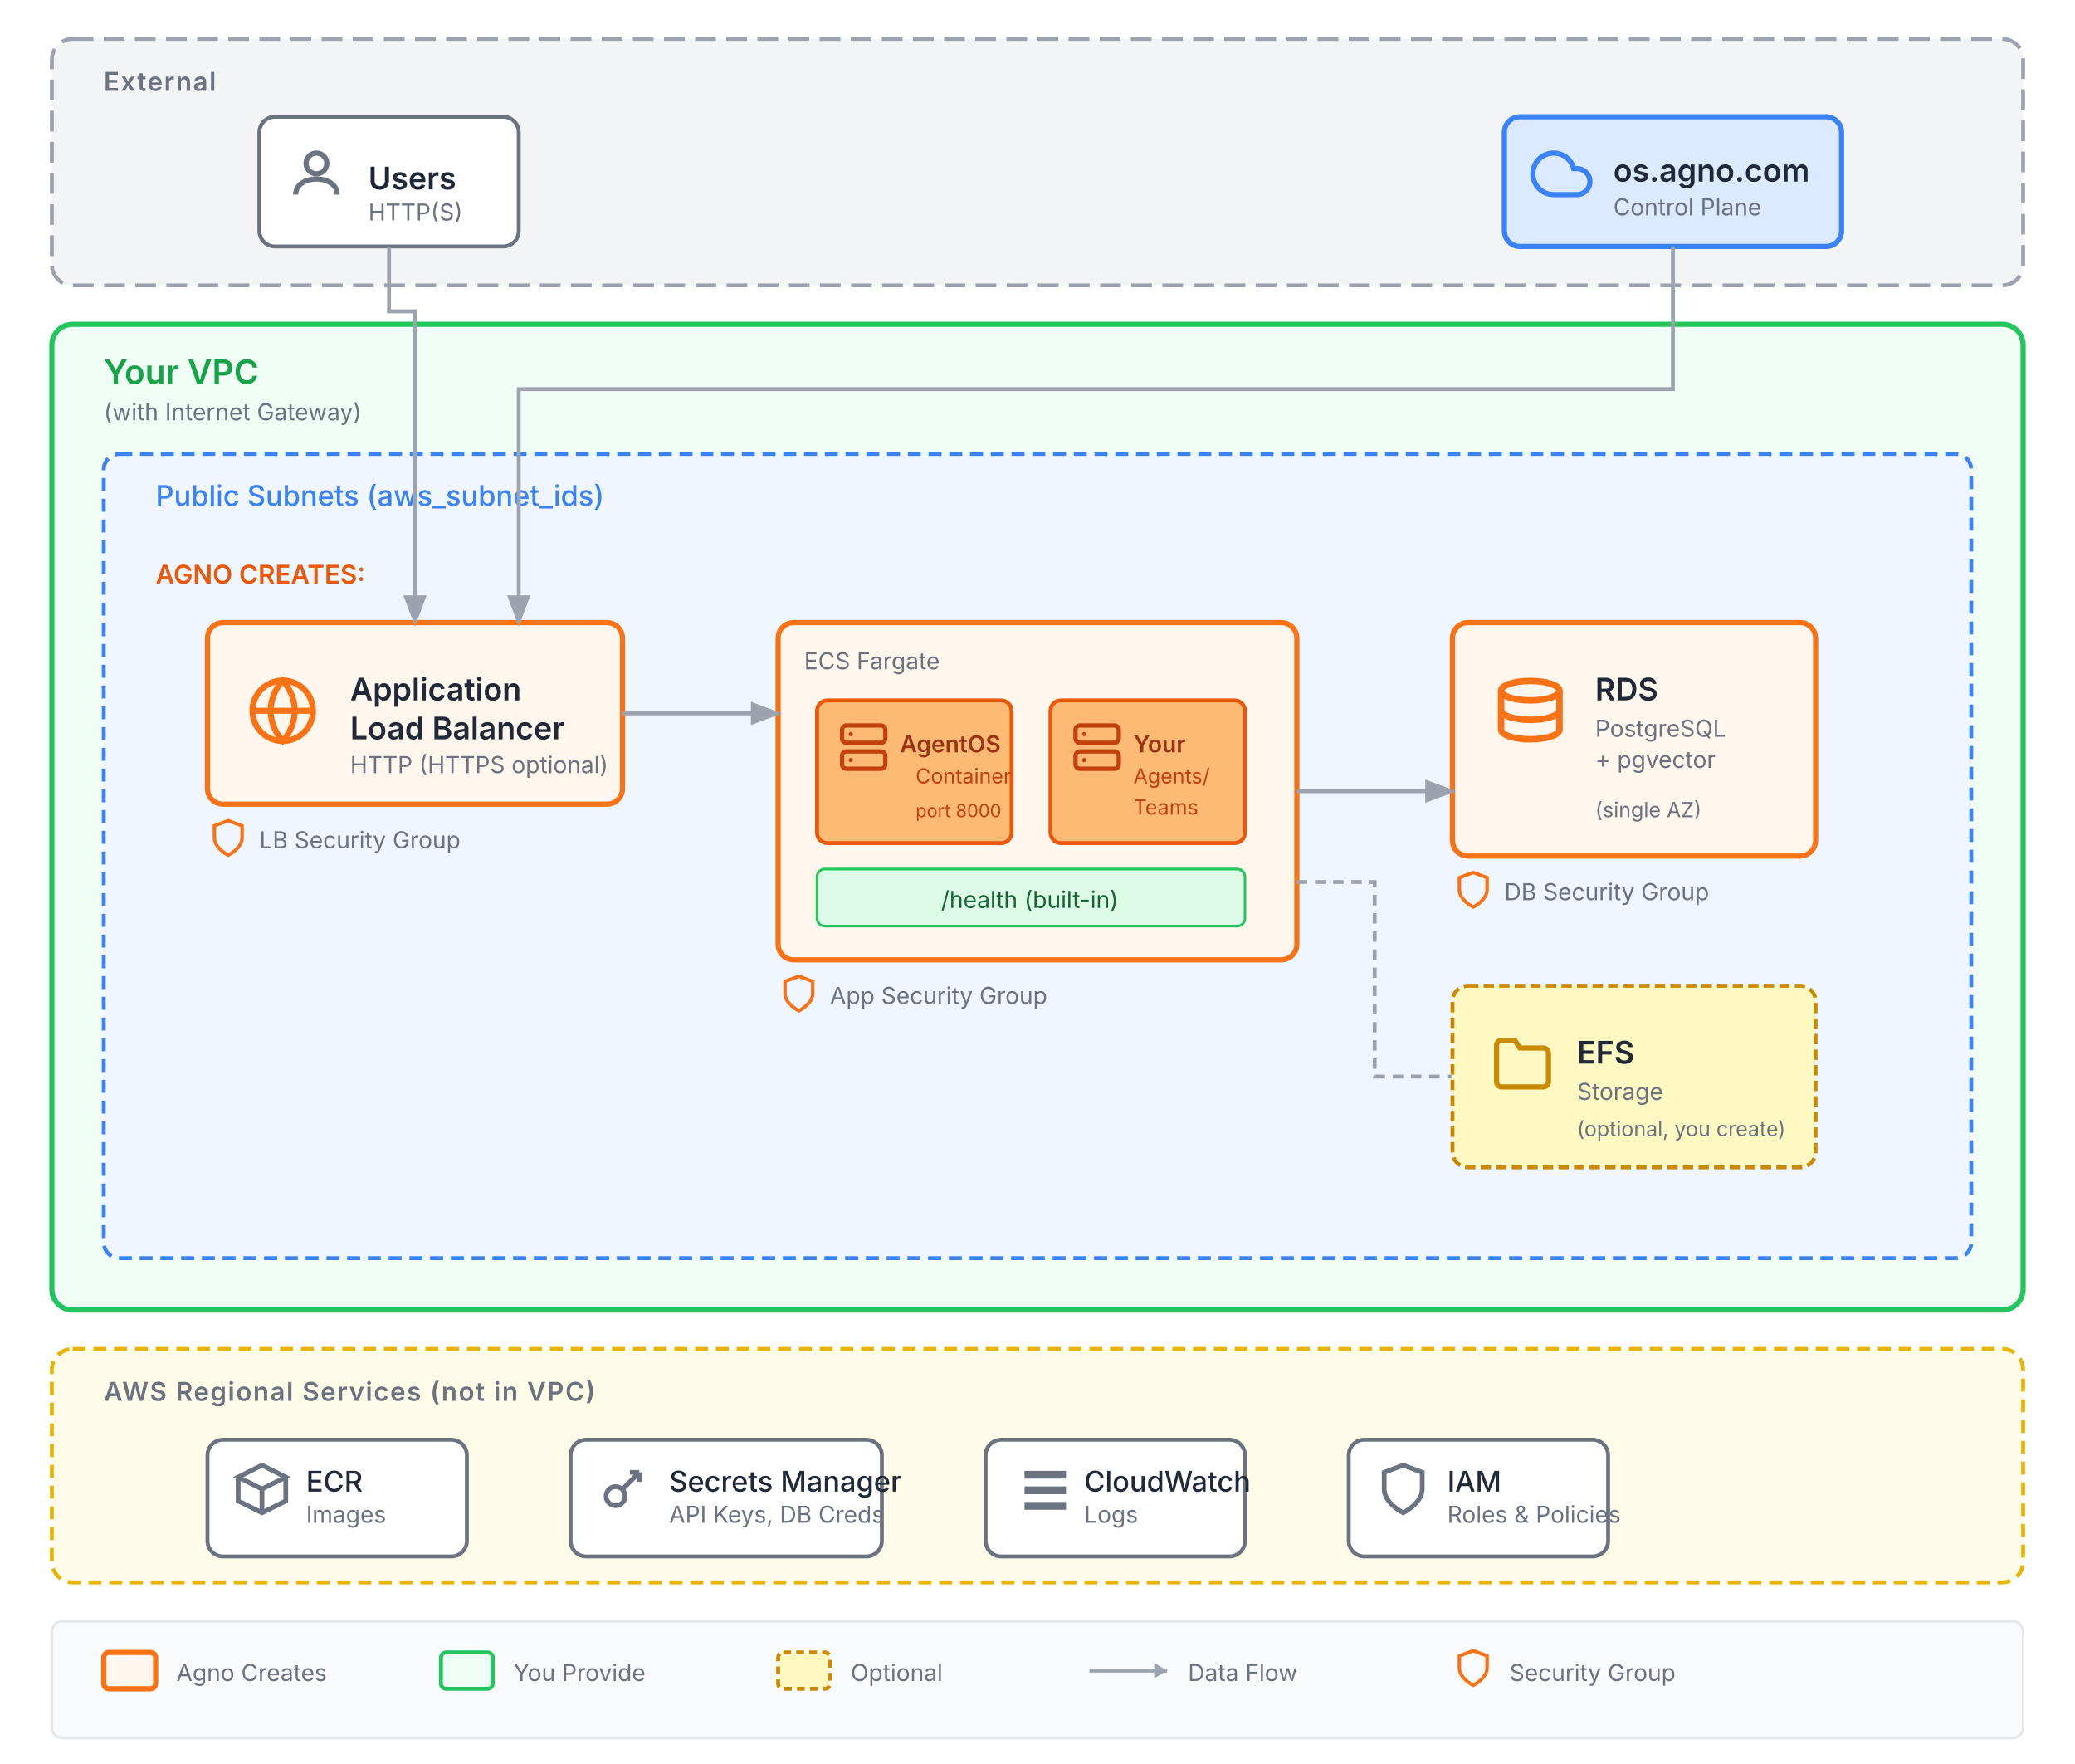
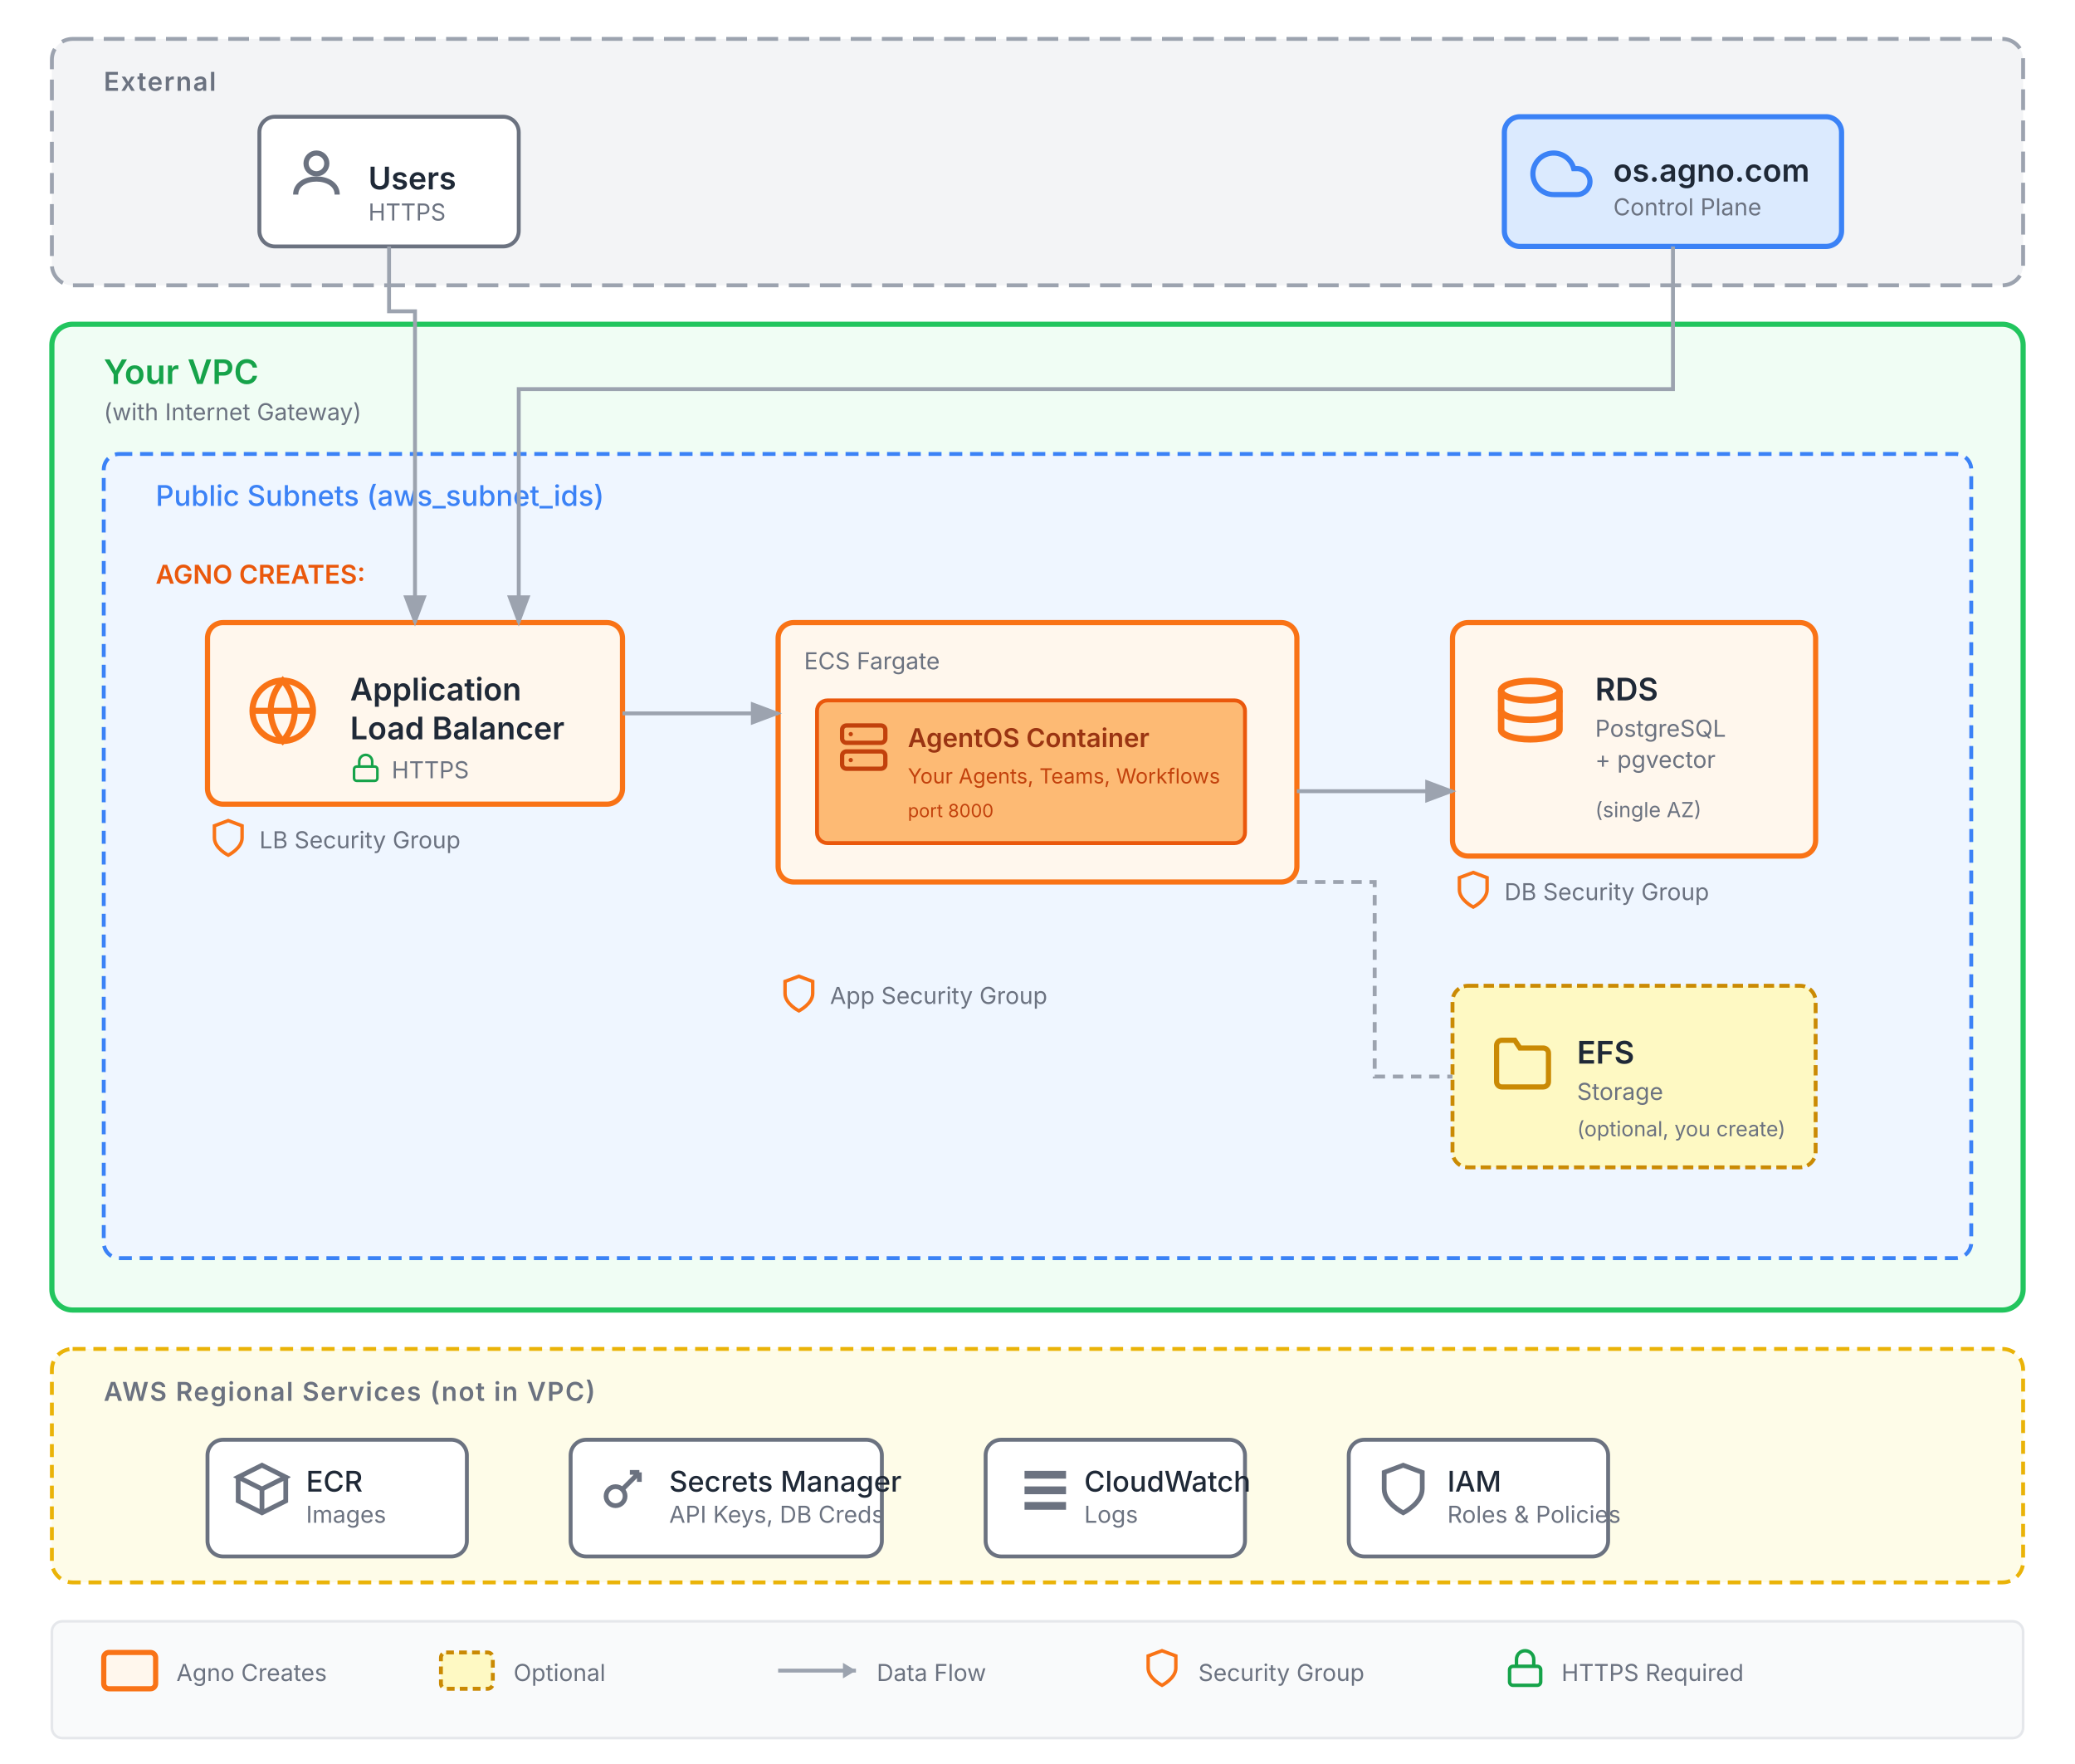
<svg xmlns="http://www.w3.org/2000/svg" viewBox="0 0 800 680" font-family="system-ui, -apple-system, sans-serif">
  <defs>
    <style>
      .external-zone { fill: #f3f4f6; stroke: #9ca3af; stroke-width: 1.5; stroke-dasharray: 8,4; }
      .vpc-border { fill: #f0fdf4; stroke: #22c55e; stroke-width: 2; }
      .subnet-border { fill: #eff6ff; stroke: #3b82f6; stroke-width: 1.5; stroke-dasharray: 5,3; }
      .regional-zone { fill: #fefce8; stroke: #eab308; stroke-width: 1.5; stroke-dasharray: 5,3; }
      .service-box { fill: #fff; stroke: #6b7280; stroke-width: 1.5; rx: 6; }
      .agno-creates { fill: #fff7ed; stroke: #f97316; stroke-width: 2; rx: 6; }
      .user-provides { fill: #f0fdf4; stroke: #22c55e; stroke-width: 1.5; rx: 6; }
      .label { font-size: 11px; fill: #1f2937; font-weight: 500; }
      .label-small { font-size: 9px; fill: #6b7280; }
      .label-bold { font-size: 12px; fill: #1f2937; font-weight: 600; }
      .zone-label { font-size: 10px; fill: #6b7280; font-weight: 600; text-transform: uppercase; letter-spacing: 0.5px; }
      .arrow { stroke: #9ca3af; stroke-width: 1.5; fill: none; marker-end: url(#arrowhead); }
      .arrow-dashed { stroke: #9ca3af; stroke-width: 1.5; fill: none; stroke-dasharray: 4,3; }
    </style>
    <marker id="arrowhead" markerWidth="8" markerHeight="6" refX="7" refY="3" orient="auto">
      <polygon points="0 0, 8 3, 0 6" fill="#9ca3af" />
    </marker>
    <symbol id="icon-user" viewBox="0 0 24 24">
      <circle cx="12" cy="8" r="4" fill="none" stroke="currentColor" stroke-width="2" />
      <path d="M4 20c0-4 4-6 8-6s8 2 8 6" fill="none" stroke="currentColor" stroke-width="2" />
    </symbol>
    <symbol id="icon-cloud" viewBox="0 0 24 24">
      <path d="M18 10h-1.26A8 8 0 109 20h9a5 5 0 000-10z" fill="none" stroke="currentColor" stroke-width="2" />
    </symbol>
    <symbol id="icon-server" viewBox="0 0 24 24">
      <rect x="2" y="2" width="20" height="8" rx="2" fill="none" stroke="currentColor" stroke-width="2" />
      <rect x="2" y="14" width="20" height="8" rx="2" fill="none" stroke="currentColor" stroke-width="2" />
      <circle cx="6" cy="6" r="1" fill="currentColor" />
      <circle cx="6" cy="18" r="1" fill="currentColor" />
    </symbol>
    <symbol id="icon-database" viewBox="0 0 24 24">
      <ellipse cx="12" cy="5" rx="9" ry="3" fill="none" stroke="currentColor" stroke-width="2" />
      <path d="M21 5v6c0 1.66-4 3-9 3s-9-1.34-9-3V5" fill="none" stroke="currentColor" stroke-width="2" />
      <path d="M21 11v6c0 1.66-4 3-9 3s-9-1.34-9-3v-6" fill="none" stroke="currentColor" stroke-width="2" />
    </symbol>
    <symbol id="icon-key" viewBox="0 0 24 24">
      <circle cx="8" cy="15" r="4" fill="none" stroke="currentColor" stroke-width="2" />
      <path d="M11 12l7-7m0 0h-4m4 0v4" fill="none" stroke="currentColor" stroke-width="2" />
    </symbol>
    <symbol id="icon-package" viewBox="0 0 24 24">
      <path d="M12 2L2 7l10 5 10-5-10-5z" fill="none" stroke="currentColor" stroke-width="2" />
      <path d="M2 7v10l10 5 10-5V7" fill="none" stroke="currentColor" stroke-width="2" />
      <path d="M12 12v10" fill="none" stroke="currentColor" stroke-width="2" />
    </symbol>
    <symbol id="icon-folder" viewBox="0 0 24 24">
      <path d="M22 19a2 2 0 01-2 2H4a2 2 0 01-2-2V5a2 2 0 012-2h5l2 3h9a2 2 0 012 2z" fill="none" stroke="currentColor" stroke-width="2" />
    </symbol>
    <symbol id="icon-shield" viewBox="0 0 24 24">
      <path d="M12 22s8-4 8-10V5l-8-3-8 3v7c0 6 8 10 8 10z" fill="none" stroke="currentColor" stroke-width="2" />
    </symbol>
    <symbol id="icon-globe" viewBox="0 0 24 24">
      <circle cx="12" cy="12" r="10" fill="none" stroke="currentColor" stroke-width="2" />
      <path d="M2 12h20M12 2a15.3 15.3 0 014 10 15.3 15.3 0 01-4 10 15.3 15.3 0 01-4-10 15.3 15.3 0 014-10z" fill="none" stroke="currentColor" stroke-width="2" />
    </symbol>
+     <symbol id="icon-lock" viewBox="0 0 24 24">
+       <rect x="3" y="11" width="18" height="11" rx="2" fill="none" stroke="currentColor" stroke-width="2" />
+       <path d="M7 11V7a5 5 0 0110 0v4" fill="none" stroke="currentColor" stroke-width="2" />
+     </symbol>
  </defs>
  <rect width="800" height="680" fill="#ffffff" />
  <rect class="external-zone" x="20" y="15" width="760" height="95" rx="8" />
  <text class="zone-label" x="40" y="35">External</text>
  <g transform="translate(100, 45)">
    <rect class="service-box" x="0" y="0" width="100" height="50" rx="6" />
    <use href="#icon-user" x="10" y="10" width="24" height="24" style="color:#6b7280" />
    <text class="label-bold" x="42" y="28">Users</text>
-     <text class="label-small" x="42" y="40">HTTP(S)</text>
+     <text class="label-small" x="42" y="40">HTTPS</text>
  </g>
  <g transform="translate(580, 45)">
    <rect x="0" y="0" width="130" height="50" style="fill:#dbeafe;stroke:#3b82f6;stroke-width:2" rx="6" />
    <use href="#icon-cloud" x="10" y="10" width="24" height="24" style="color:#3b82f6" />
    <text class="label-bold" x="42" y="25" fill="#1e40af">os.agno.com</text>
    <text class="label-small" x="42" y="38" fill="#3b82f6">Control Plane</text>
  </g>
  <rect class="vpc-border" x="20" y="125" width="760" height="380" rx="8" />
  <text x="40" y="148" fill="#16a34a" font-size="13" font-weight="600">Your VPC</text>
  <text x="40" y="162" fill="#6b7280" font-size="9">(with Internet Gateway)</text>
  <rect class="subnet-border" x="40" y="175" width="720" height="310" rx="6" />
  <text x="60" y="195" fill="#3b82f6" font-size="11" font-weight="500">Public Subnets (aws_subnet_ids)</text>
  <text x="60" y="225" fill="#ea580c" font-size="10" font-weight="600">AGNO CREATES:</text>
  <g transform="translate(80, 240)">
    <rect class="agno-creates" x="0" y="0" width="160" height="70" />
    <use href="#icon-globe" x="15" y="20" width="28" height="28" style="color:#f97316" />
    <text class="label-bold" x="55" y="30" fill="#c2410c">Application</text>
    <text class="label-bold" x="55" y="45" fill="#c2410c">Load Balancer</text>
-     <text class="label-small" x="55" y="58">HTTP (HTTPS optional)</text>
+     <g transform="translate(55, 50)">
+       <use href="#icon-lock" x="0" y="0" width="12" height="12" style="color:#16a34a" />
+       <text class="label-small" x="16" y="10" fill="#16a34a">HTTPS</text>
+     </g>
  </g>
  <g transform="translate(80, 315)">
    <use href="#icon-shield" x="0" y="0" width="16" height="16" style="color:#f97316" />
    <text class="label-small" x="20" y="12" fill="#ea580c">LB Security Group</text>
  </g>
  <g transform="translate(300, 240)">
-     <rect class="agno-creates" x="0" y="0" width="200" height="130" />
+     <rect class="agno-creates" x="0" y="0" width="200" height="100" />
    <text class="label-small" x="10" y="18" fill="#c2410c">ECS Fargate</text>
    <g transform="translate(15, 30)">
-       <rect x="0" y="0" width="75" height="55" style="fill:#fdba74;stroke:#ea580c;stroke-width:1.5" rx="4" />
+       <rect x="0" y="0" width="165" height="55" style="fill:#fdba74;stroke:#ea580c;stroke-width:1.5" rx="4" />
      <use href="#icon-server" x="8" y="8" width="20" height="20" style="color:#c2410c" />
-       <text style="font-size:9px;fill:#9a3412;font-weight:600" x="32" y="20">AgentOS</text>
-       <text style="font-size:8px;fill:#c2410c" x="38" y="32">Container</text>
-       <text style="font-size:7px;fill:#c2410c" x="38" y="45">port 8000</text>
-     </g>
-     <g transform="translate(105, 30)">
-       <rect x="0" y="0" width="75" height="55" style="fill:#fdba74;stroke:#ea580c;stroke-width:1.5" rx="4" />
-       <use href="#icon-server" x="8" y="8" width="20" height="20" style="color:#c2410c" />
-       <text style="font-size:9px;fill:#9a3412;font-weight:600" x="32" y="20">Your</text>
-       <text style="font-size:8px;fill:#c2410c" x="32" y="32">Agents/</text>
-       <text style="font-size:8px;fill:#c2410c" x="32" y="44">Teams</text>
-     </g>
-     <g transform="translate(15, 95)">
-       <rect x="0" y="0" width="165" height="22" style="fill:#dcfce7;stroke:#22c55e;stroke-width:1" rx="3" />
-       <text style="font-size:9px;fill:#166534" x="82" y="15" text-anchor="middle">/health (built-in)</text>
+       <text style="font-size:10px;fill:#9a3412;font-weight:600" x="35" y="18">AgentOS Container</text>
+       <text style="font-size:8px;fill:#c2410c" x="35" y="32">Your Agents, Teams, Workflows</text>
+       <text style="font-size:7px;fill:#c2410c" x="35" y="45">port 8000</text>
    </g>
  </g>
  <g transform="translate(300, 375)">
    <use href="#icon-shield" x="0" y="0" width="16" height="16" style="color:#f97316" />
    <text class="label-small" x="20" y="12" fill="#ea580c">App Security Group</text>
  </g>
  <g transform="translate(560, 240)">
    <rect class="agno-creates" x="0" y="0" width="140" height="90" />
    <use href="#icon-database" x="15" y="20" width="30" height="30" style="color:#f97316" />
    <text class="label-bold" x="55" y="30" fill="#c2410c">RDS</text>
    <text class="label-small" x="55" y="44" fill="#9a3412">PostgreSQL</text>
    <text class="label-small" x="55" y="56" fill="#9a3412">+ pgvector</text>
    <text style="font-size:8px;fill:#6b7280" x="55" y="75">(single AZ)</text>
  </g>
  <g transform="translate(560, 335)">
    <use href="#icon-shield" x="0" y="0" width="16" height="16" style="color:#f97316" />
    <text class="label-small" x="20" y="12" fill="#ea580c">DB Security Group</text>
  </g>
  <g transform="translate(560, 380)">
    <rect x="0" y="0" width="140" height="70" style="fill:#fef9c3;stroke:#ca8a04;stroke-width:1.5;stroke-dasharray:4,2" rx="6" />
    <use href="#icon-folder" x="15" y="18" width="24" height="24" style="color:#ca8a04" />
    <text class="label-bold" x="48" y="30" fill="#a16207">EFS</text>
    <text class="label-small" x="48" y="44" fill="#a16207">Storage</text>
    <text style="font-size:8px;fill:#6b7280" x="48" y="58">(optional, you create)</text>
  </g>
  <rect class="regional-zone" x="20" y="520" width="760" height="90" rx="8" />
  <text class="zone-label" x="40" y="540">AWS Regional Services (not in VPC)</text>
  <g transform="translate(80, 555)">
    <rect class="service-box" x="0" y="0" width="100" height="45" />
    <use href="#icon-package" x="10" y="8" width="22" height="22" style="color:#6b7280" />
    <text class="label" x="38" y="20">ECR</text>
    <text class="label-small" x="38" y="32">Images</text>
  </g>
  <g transform="translate(220, 555)">
    <rect class="service-box" x="0" y="0" width="120" height="45" />
    <use href="#icon-key" x="10" y="8" width="22" height="22" style="color:#6b7280" />
    <text class="label" x="38" y="20">Secrets Manager</text>
    <text class="label-small" x="38" y="32">API Keys, DB Creds</text>
  </g>
  <g transform="translate(380, 555)">
    <rect class="service-box" x="0" y="0" width="100" height="45" />
    <rect x="15" y="12" width="16" height="3" fill="#6b7280" />
    <rect x="15" y="18" width="16" height="3" fill="#6b7280" />
    <rect x="15" y="24" width="16" height="3" fill="#6b7280" />
    <text class="label" x="38" y="20">CloudWatch</text>
    <text class="label-small" x="38" y="32">Logs</text>
  </g>
  <g transform="translate(520, 555)">
    <rect class="service-box" x="0" y="0" width="100" height="45" />
    <use href="#icon-shield" x="10" y="8" width="22" height="22" style="color:#6b7280" />
    <text class="label" x="38" y="20">IAM</text>
    <text class="label-small" x="38" y="32">Roles &amp; Policies</text>
  </g>
  <path class="arrow" d="M 150 95 L 150 120 L 160 120 L 160 240" />
  <path class="arrow" d="M 645 95 L 645 150 L 200 150 L 200 240" />
  <path class="arrow" d="M 240 275 L 300 275" />
  <path class="arrow" d="M 500 305 L 560 305" />
  <path class="arrow-dashed" d="M 500 340 L 530 340 L 530 415 L 560 415" />
  <g transform="translate(20, 625)">
    <rect x="0" y="0" width="760" height="45" fill="#f9fafb" stroke="#e5e7eb" rx="4" />
    <rect x="20" y="12" width="20" height="14" style="fill:#fff7ed;stroke:#f97316;stroke-width:2" rx="2" />
    <text class="label-small" x="48" y="23">Agno Creates</text>
-     <rect x="150" y="12" width="20" height="14" style="fill:#f0fdf4;stroke:#22c55e;stroke-width:1.5" rx="2" />
-     <text class="label-small" x="178" y="23">You Provide</text>
-     <rect x="280" y="12" width="20" height="14" style="fill:#fef9c3;stroke:#ca8a04;stroke-width:1.5;stroke-dasharray:3,2" rx="2" />
-     <text class="label-small" x="308" y="23">Optional</text>
-     <line x1="400" y1="19" x2="430" y2="19" stroke="#9ca3af" stroke-width="1.5" />
-     <polygon points="430,19 425,16 425,22" fill="#9ca3af" />
-     <text class="label-small" x="438" y="23">Data Flow</text>
-     <use href="#icon-shield" x="540" y="10" width="16" height="16" style="color:#f97316" />
-     <text class="label-small" x="562" y="23">Security Group</text>
+     <rect x="150" y="12" width="20" height="14" style="fill:#fef9c3;stroke:#ca8a04;stroke-width:1.5;stroke-dasharray:3,2" rx="2" />
+     <text class="label-small" x="178" y="23">Optional</text>
+     <line x1="280" y1="19" x2="310" y2="19" stroke="#9ca3af" stroke-width="1.5" />
+     <polygon points="310,19 305,16 305,22" fill="#9ca3af" />
+     <text class="label-small" x="318" y="23">Data Flow</text>
+     <use href="#icon-shield" x="420" y="10" width="16" height="16" style="color:#f97316" />
+     <text class="label-small" x="442" y="23">Security Group</text>
+     <use href="#icon-lock" x="560" y="10" width="16" height="16" style="color:#16a34a" />
+     <text class="label-small" x="582" y="23">HTTPS Required</text>
  </g>
</svg>
